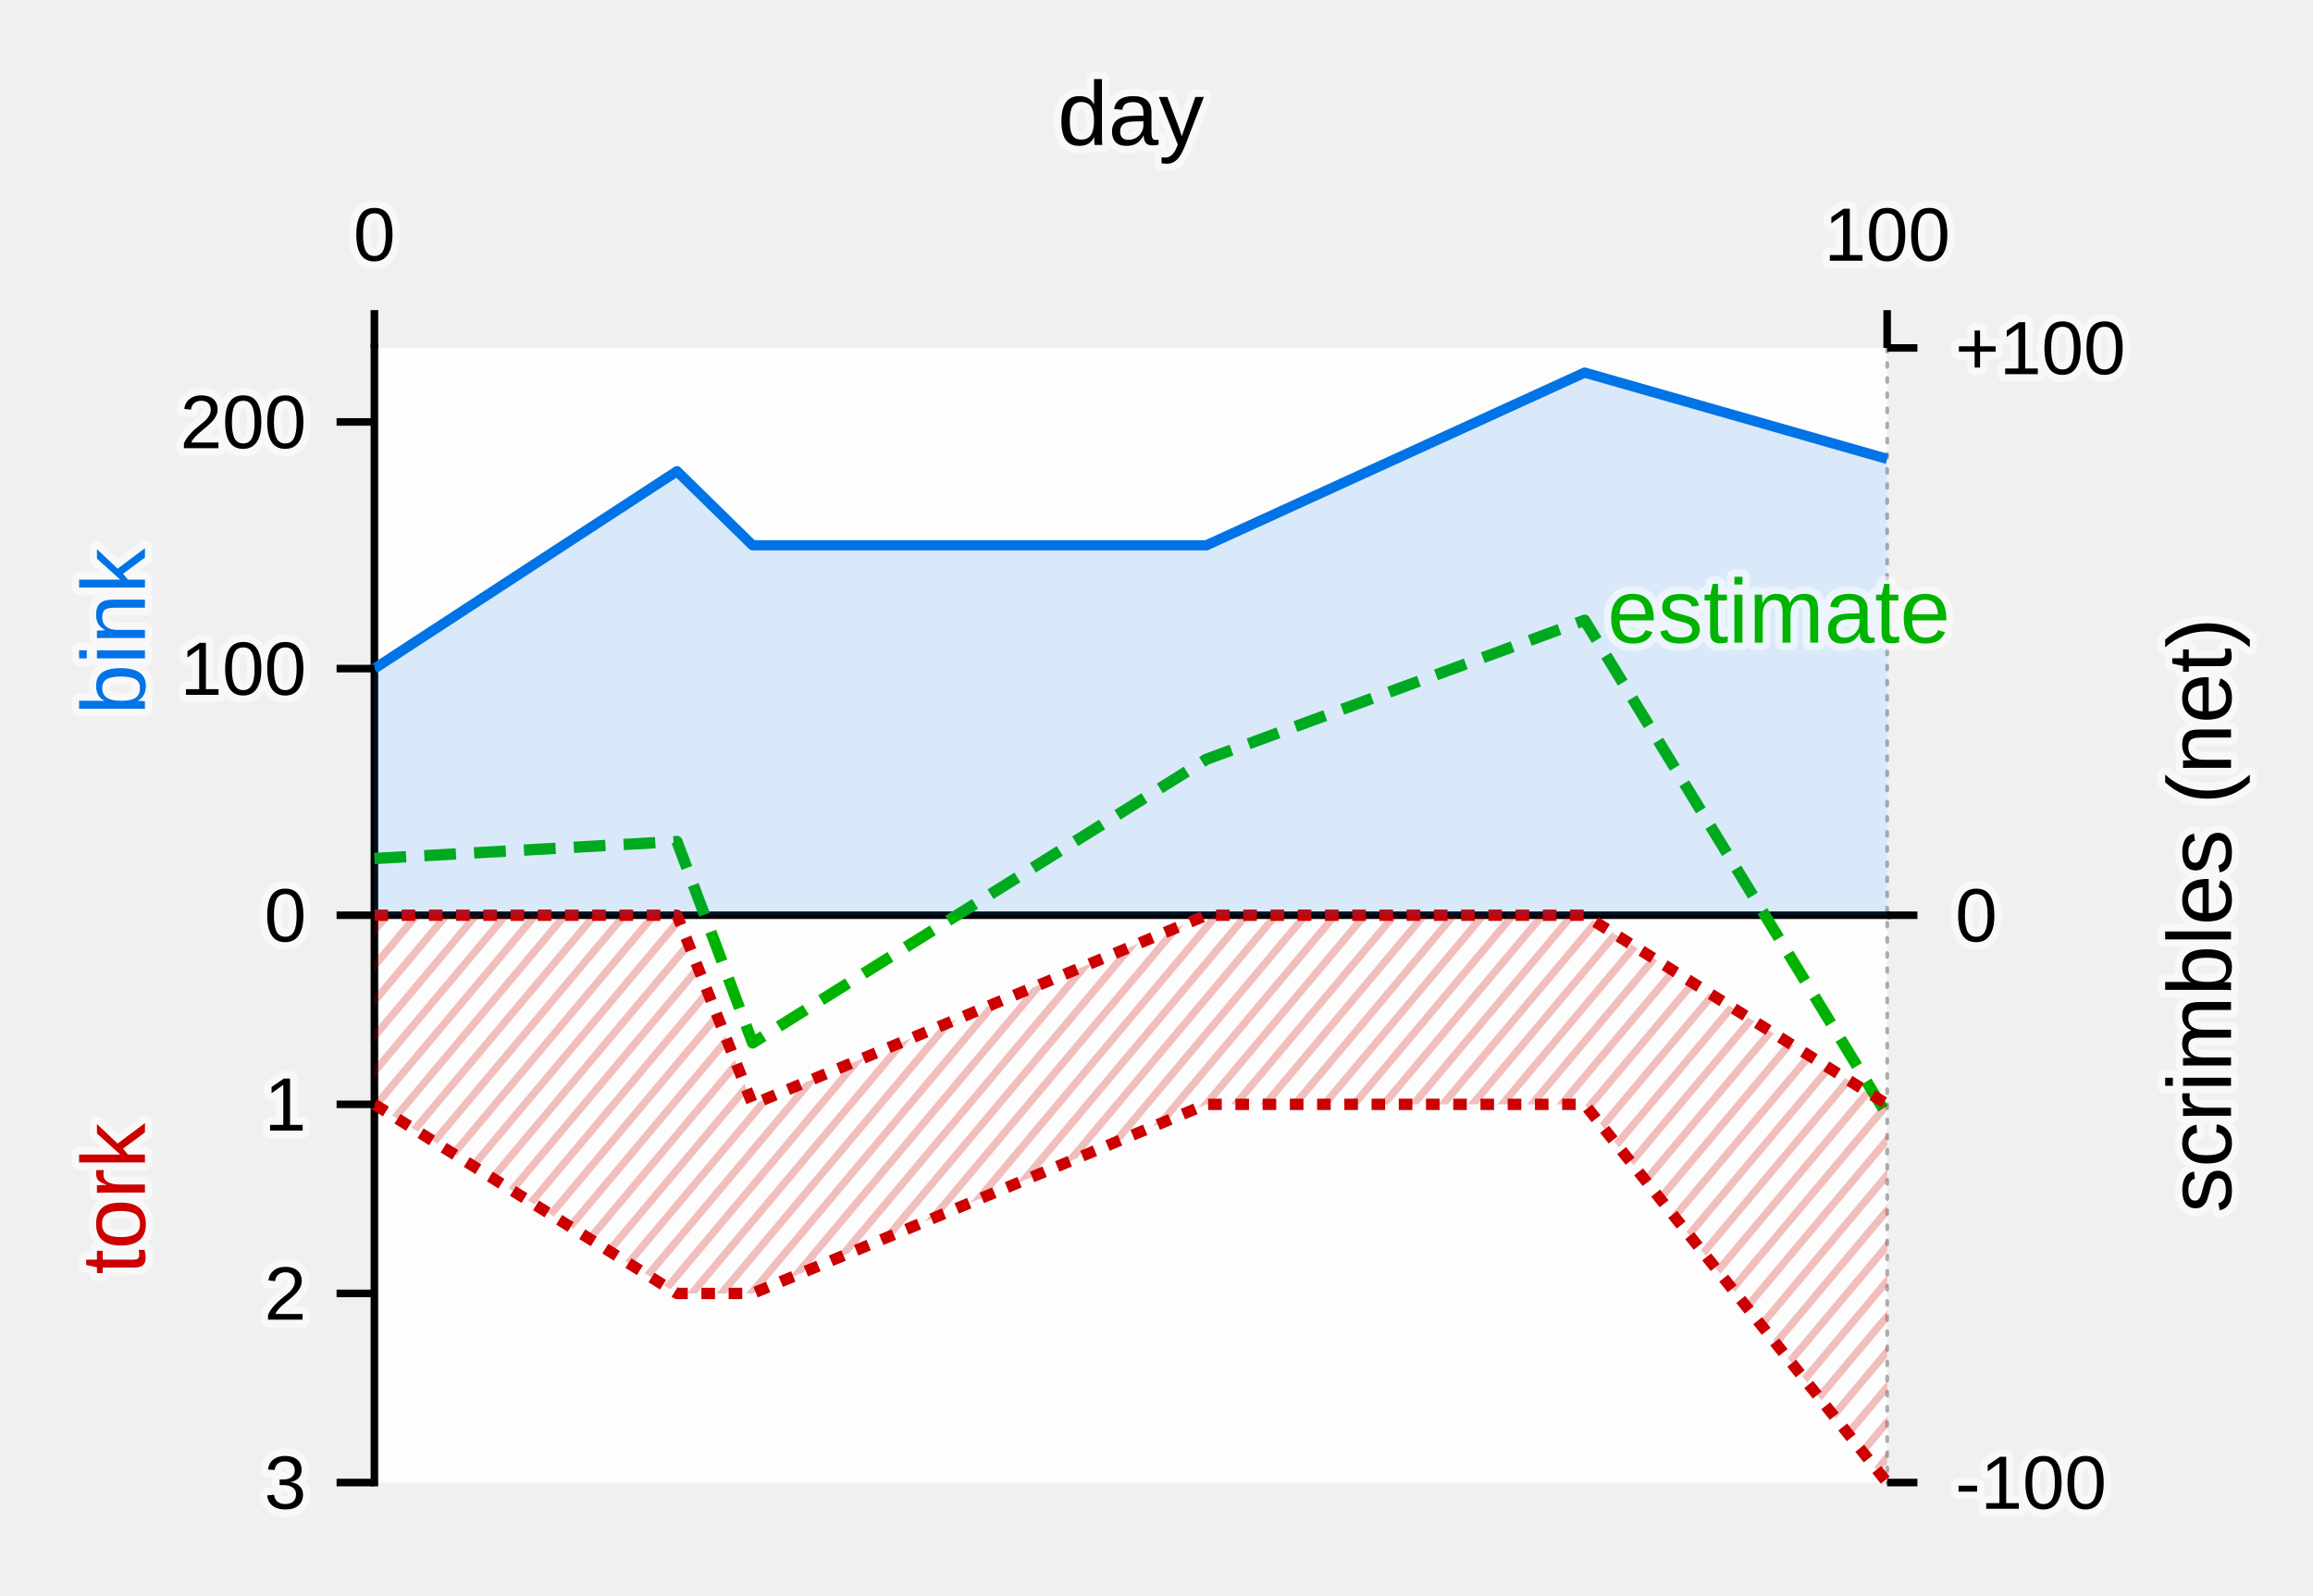
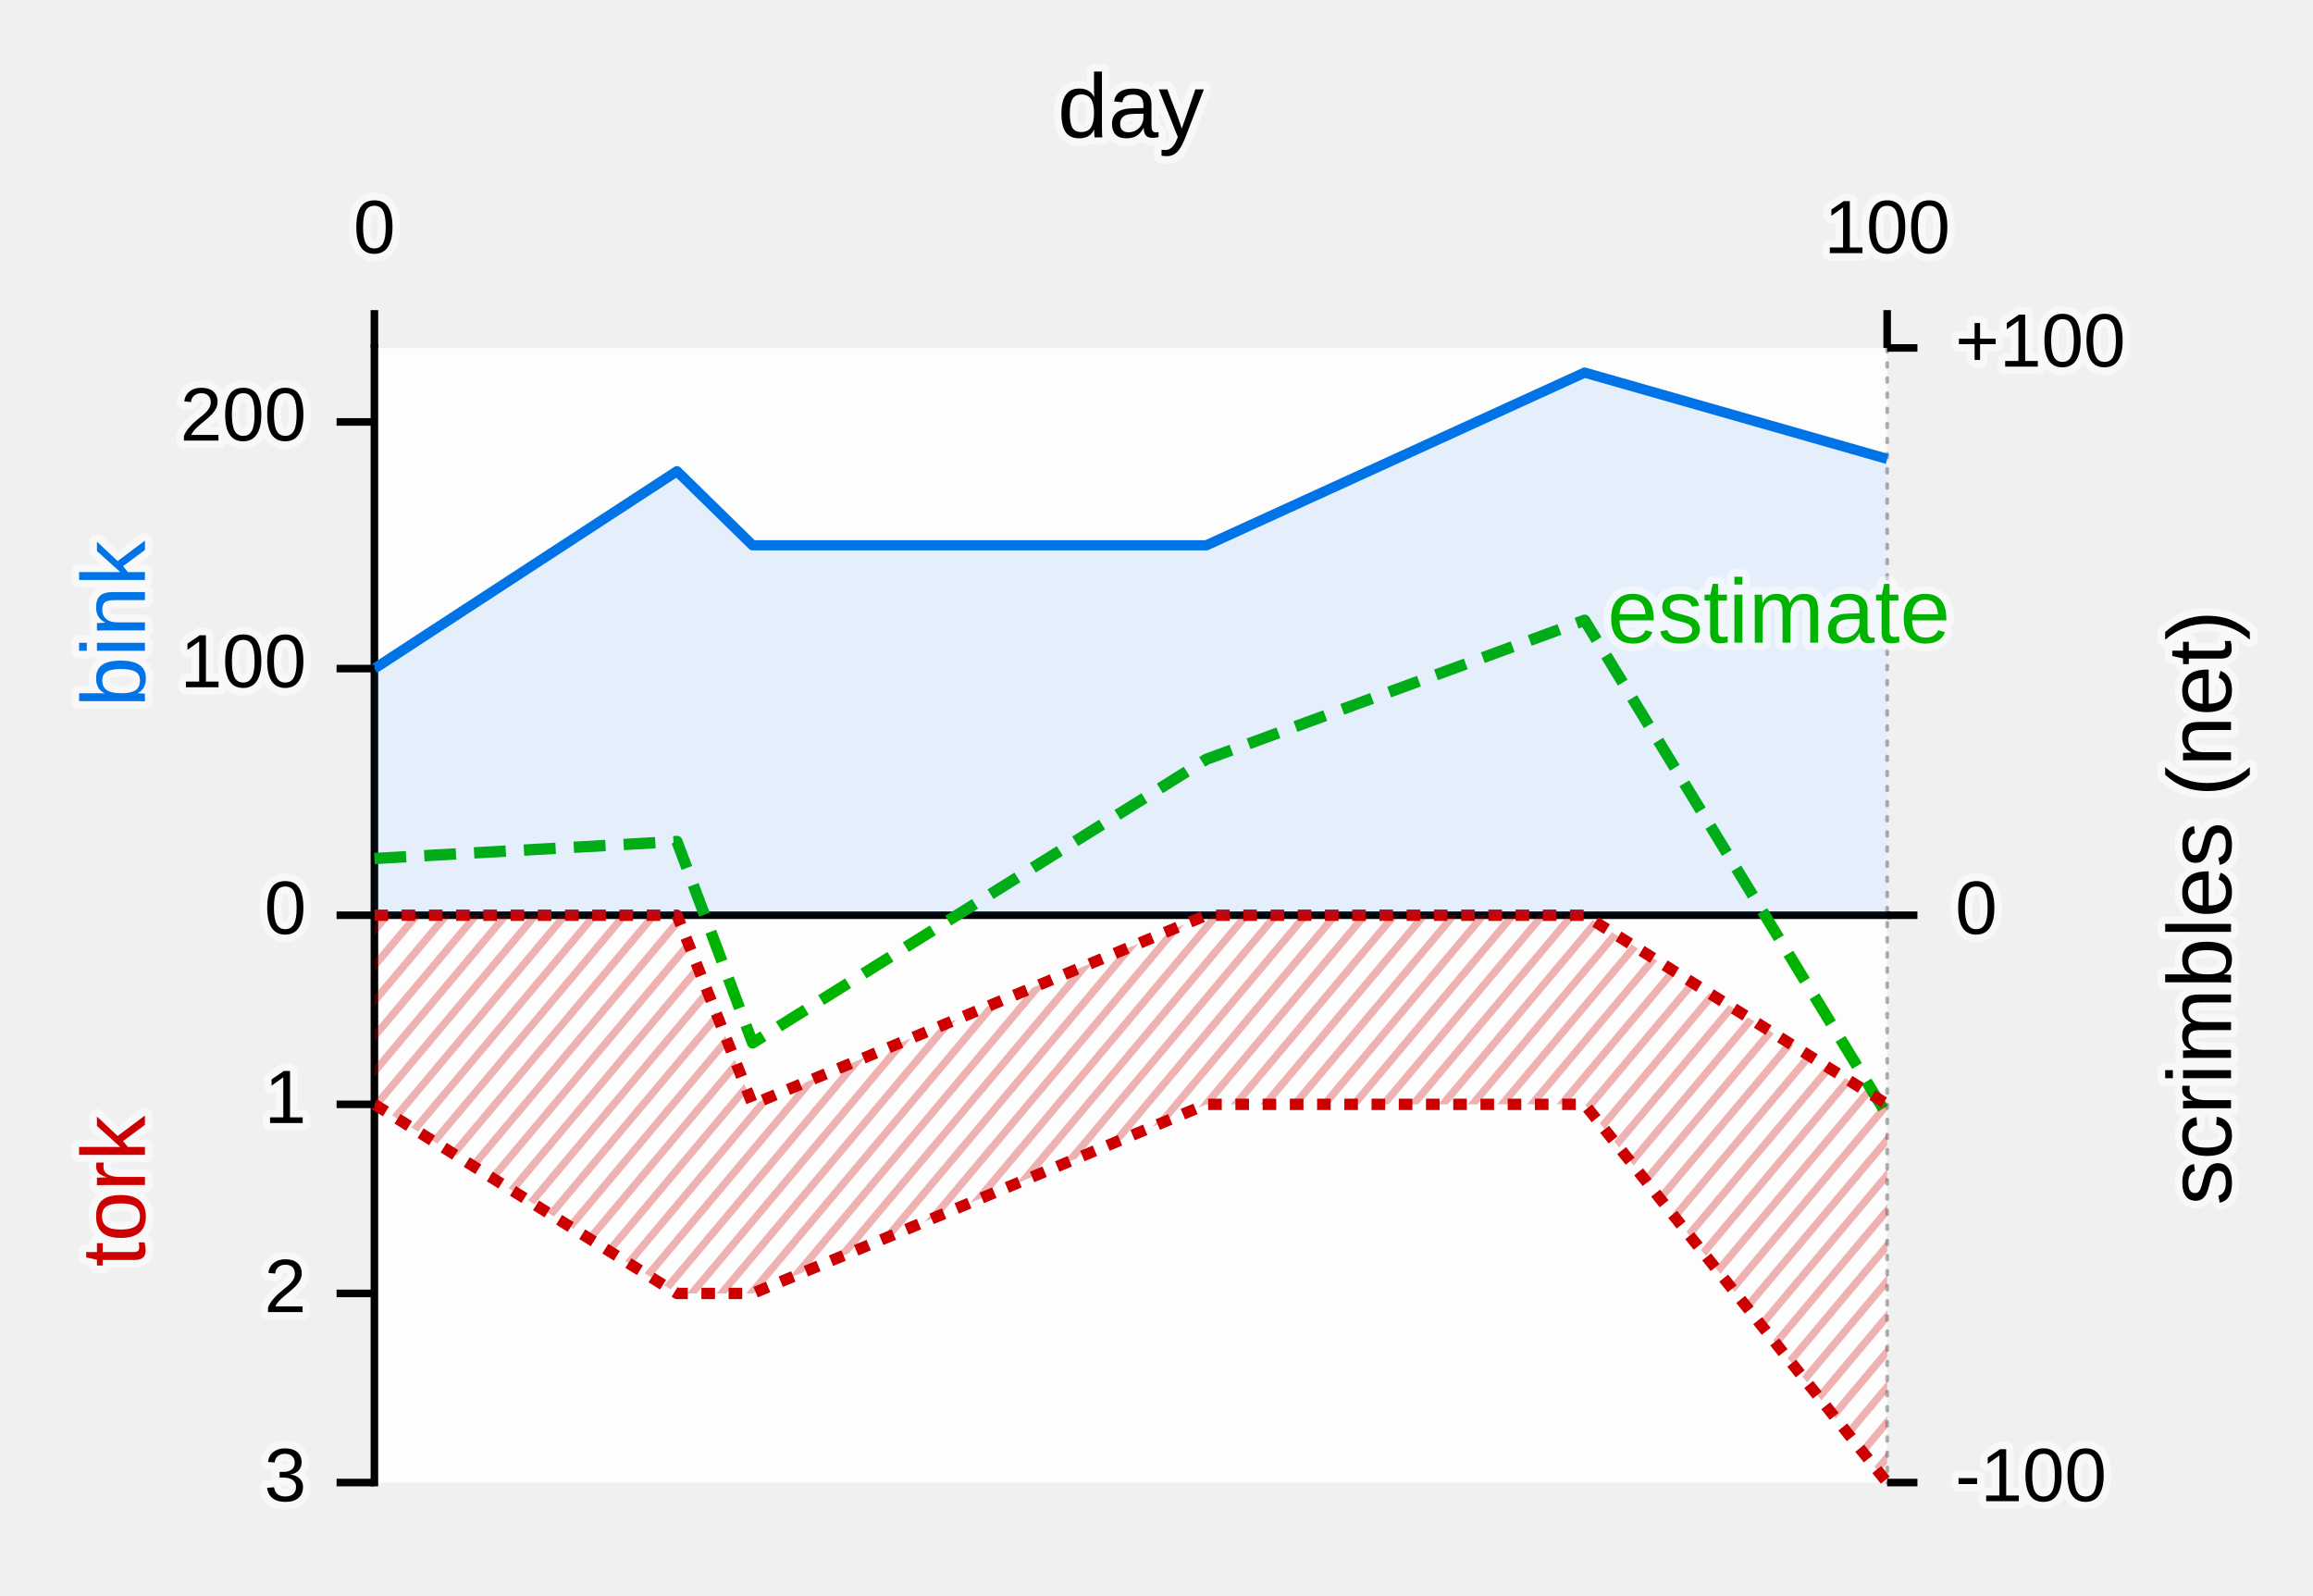
<svg xmlns="http://www.w3.org/2000/svg" version="1.1" class="svg-plot" width="305.8pt" height="211pt" viewBox="-49.5 -46 305.8 211" preserveAspectRatio="xMidYMid">
  <rect x="-39.5" y="-36" width="285.8" height="191" class="svg-plot-bg" />
  <rect x="0" y="0" width="200" height="150" class="svg-plot-axis" />
  <line x1="0" x2="0" y1="0" y2="150" class="svg-plot-major" />
  <line x1="200" x2="200" y1="0" y2="150" class="svg-plot-minor" />
  <line x1="0" x2="200" y1="75" y2="75" class="svg-plot-major" />
  <clipPath id="clip0">
    <rect x="-0.75" y="-0.75" width="201.5" height="151.5" />
  </clipPath>
  <g clip-path="url(#clip0)">
    <path class="svg-plot-line svg-plot-s2 svg-plot-d2" d="M 0 67.5 40 65.25 50 91.88 110 54.38 160 36 200 101.44" />
    <path class="svg-plot-line svg-plot-s1 svg-plot-d1" d="M 0 75 40 75 50 100 110 75 160 75 200 100" />
    <path class="svg-plot-fill svg-plot-f1 svg-plot-h1" d="M 0 100 40 125 50 125 110 100 160 100 200 150 200 100 160 75 110 75 50 100 40 75 0 75" />
    <path class="svg-plot-line svg-plot-s1 svg-plot-d1" d="M 0 100 40 125 50 125 110 100 160 100 200 150" />
    <path class="svg-plot-fill svg-plot-f0 svg-plot-h0" d="M 0 42.39 40 16.3 50 26.09 110 26.09 160 3.26 200 14.67 200 75 0 75" />
    <path class="svg-plot-line svg-plot-s0 svg-plot-d0" d="M 0 42.39 40 16.3 50 26.09 110 26.09 160 3.26 200 14.67" />
  </g>
  <g>
-     <text class="svg-plot-label " x="0" y="0" transform="rotate(-90) translate(-75 241.3)">scrimbles (net)</text>
-     <text class="svg-plot-label svg-plot-t1" x="0" y="0" transform="rotate(-90) translate(-112.5 -34.5)">tork</text>
-     <text class="svg-plot-label svg-plot-t0" x="0" y="0" transform="rotate(-90) translate(-37.5 -34.5)">bink</text>
-     <text class="svg-plot-value" style="text-anchor:start" x="209" y="0">+100</text>
-     <text class="svg-plot-value" style="text-anchor:start" x="209" y="75">0</text>
-     <text class="svg-plot-value" style="text-anchor:start" x="209" y="150">-100</text>
-     <text class="svg-plot-value" style="text-anchor:end" x="-9" y="150">3</text>
-     <text class="svg-plot-value" style="text-anchor:end" x="-9" y="125">2</text>
-     <text class="svg-plot-value" style="text-anchor:end" x="-9" y="100">1</text>
-     <text class="svg-plot-value" style="text-anchor:end" x="-9" y="9.783">200</text>
-     <text class="svg-plot-value" style="text-anchor:end" x="-9" y="42.391">100</text>
-     <text class="svg-plot-value" style="text-anchor:end" x="-9" y="75">0</text>
-     <text class="svg-plot-label " x="100" y="-31">day</text>
-     <text class="svg-plot-value" x="200" y="-15">100</text>
-     <text class="svg-plot-value" x="0" y="-15">0</text>
+     <text class="svg-plot-label " x="0" y="0" transform="rotate(-90) translate(-74 241.3)">scrimbles (net)</text>
+     <text class="svg-plot-label svg-plot-t1" x="0" y="0" transform="rotate(-90) translate(-111.5 -34.5)">tork</text>
+     <text class="svg-plot-label svg-plot-t0" x="0" y="0" transform="rotate(-90) translate(-36.5 -34.5)">bink</text>
+     <text class="svg-plot-value" style="text-anchor:start" x="209" y="-1">+100</text>
+     <text class="svg-plot-value" style="text-anchor:start" x="209" y="74">0</text>
+     <text class="svg-plot-value" style="text-anchor:start" x="209" y="149">-100</text>
+     <text class="svg-plot-value" style="text-anchor:end" x="-9" y="149">3</text>
+     <text class="svg-plot-value" style="text-anchor:end" x="-9" y="124">2</text>
+     <text class="svg-plot-value" style="text-anchor:end" x="-9" y="99">1</text>
+     <text class="svg-plot-value" style="text-anchor:end" x="-9" y="8.783">200</text>
+     <text class="svg-plot-value" style="text-anchor:end" x="-9" y="41.391">100</text>
+     <text class="svg-plot-value" style="text-anchor:end" x="-9" y="74">0</text>
+     <text class="svg-plot-label " x="100" y="-32">day</text>
+     <text class="svg-plot-value" x="200" y="-16">100</text>
+     <text class="svg-plot-value" x="0" y="-16">0</text>
    <text class="svg-plot-label svg-plot-t2" style="text-anchor:start" x="163" y="34.8">estimate</text>
    <line x1="0" x2="0" y1="0" y2="-5" class="svg-plot-tick" />
    <line x1="200" x2="200" y1="0" y2="-5" class="svg-plot-tick" />
    <line x1="0" x2="-5" y1="75" y2="75" class="svg-plot-tick" />
    <line x1="0" x2="-5" y1="42.391" y2="42.391" class="svg-plot-tick" />
    <line x1="0" x2="-5" y1="9.783" y2="9.783" class="svg-plot-tick" />
    <line x1="0" x2="-5" y1="100" y2="100" class="svg-plot-tick" />
    <line x1="0" x2="-5" y1="125" y2="125" class="svg-plot-tick" />
    <line x1="0" x2="-5" y1="150" y2="150" class="svg-plot-tick" />
    <line x1="200" x2="204" y1="150" y2="150" class="svg-plot-tick" />
    <line x1="200" x2="204" y1="75" y2="75" class="svg-plot-tick" />
    <line x1="200" x2="204" y1="0" y2="0" class="svg-plot-tick" />
  </g>
  <defs>
    <mask id="svg-plot-hatch1">
      <rect x="-349" y="-349" width="698" height="698" fill="url(#svg-plot-hatch1-pattern)" style="transform:rotate(-50deg)" />
    </mask>
    <pattern patternUnits="userSpaceOnUse" id="svg-plot-hatch1-pattern" class="svg-plot-hatch" x="0" y="0" width="10" height="3" stroke="#FFF" fill="none">
      <line x1="-1" x2="11" y1="1.5" y2="1.5" />
    </pattern>
    <mask id="svg-plot-hatch2">
      <rect x="-349" y="-349" width="698" height="698" fill="url(#svg-plot-hatch2-pattern)" style="transform:rotate(30deg)" />
    </mask>
    <pattern patternUnits="userSpaceOnUse" id="svg-plot-hatch2-pattern" class="svg-plot-hatch" x="0" y="0" width="10" height="2.4" stroke="#FFF" fill="none">
      <line x1="-1" x2="11" y1="1.2" y2="1.2" />
    </pattern>
    <mask id="svg-plot-hatch3">
      <rect x="-349" y="-349" width="698" height="698" fill="url(#svg-plot-hatch3-pattern)" style="transform:rotate(8deg)" />
      <rect x="-349" y="-349" width="698" height="698" fill="url(#svg-plot-hatch3-pattern)" style="transform:rotate(93deg)" />
    </mask>
    <pattern patternUnits="userSpaceOnUse" id="svg-plot-hatch3-pattern" class="svg-plot-hatch" x="0" y="0" width="10" height="3" stroke="#FFF" fill="none">
      <line x1="-1" x2="11" y1="1.5" y2="1.5" />
    </pattern>
  </defs>
-   <style>.svg-plot{stroke-linecap:butt;stroke-linejoin:round;}.svg-plot-bg{fill:none;stroke:none;}.svg-plot-axis{stroke:none;fill:#FFFFFFD9;}.svg-plot-line{stroke:blue;fill:none;stroke-width:1.5px;stroke-linejoin:round;}.svg-plot-fill{stroke:none;opacity:0.25;}.svg-plot-major{stroke:#000;stroke-width:1px;stroke-linecap:square;fill:none;}.svg-plot-minor{stroke:#0000004D;stroke-width:0.5px;stroke-dasharray:0.5 1.5;stroke-linecap:round;fill:none;}.svg-plot-tick{stroke:#000;fill:none;stroke-width:1px;stroke-linecap:butt;}.svg-plot-value,.svg-plot-label{font-family:Arial,sans-serif;fill:#000;stroke:#FFFFFF80;stroke-width:2px;paint-order:stroke fill;text-anchor:middle;dominant-baseline:central;alignment-baseline:baseline;}.svg-plot-label{font-size:12px;}.svg-plot-value{font-size:10px;}.svg-plot-hatch{stroke:#FFF;stroke-width:1px;}.svg-plot-s0{stroke:#0073E6}.svg-plot-f0,.svg-plot-t0{fill:#0073E6}.svg-plot-s1{stroke:#CC0000}.svg-plot-f1,.svg-plot-t1{fill:#CC0000}.svg-plot-s2{stroke:#00B300}.svg-plot-f2,.svg-plot-t2{fill:#00B300}.svg-plot-s3{stroke:#806600}.svg-plot-f3,.svg-plot-t3{fill:#806600}.svg-plot-s4{stroke:#E69900}.svg-plot-f4,.svg-plot-t4{fill:#E69900}.svg-plot-s5{stroke:#CC00CC}.svg-plot-f5,.svg-plot-t5{fill:#CC00CC}.svg-plot-d0{stroke-width:1.35px}.svg-plot-d1{stroke-dasharray:1.8 1.8}.svg-plot-d2{stroke-dasharray:4.2 2.4}.svg-plot-d3{stroke-dasharray:7.5 6}.svg-plot-d4{stroke-dasharray:6 1.5 1.5 1.5 1.5 1.5}.svg-plot-d5{stroke-dasharray:15 4.5}.svg-plot-d6{stroke-dasharray:6 3 1.5 3}.svg-plot-h0{opacity:0.144}.svg-plot-h1{mask:url(#svg-plot-hatch1)}.svg-plot-h2{mask:url(#svg-plot-hatch2)}.svg-plot-h3{mask:url(#svg-plot-hatch3)}#svg-plot-hatch2-pattern{stroke-width:0.9px}#svg-plot-hatch3-pattern{stroke-width:0.7px}</style>
+   <style>.svg-plot{stroke-linecap:butt;stroke-linejoin:round;}.svg-plot-bg{fill:none;stroke:none;}.svg-plot-axis{stroke:none;fill:#FFFFFFD9;}.svg-plot-legend{stroke:none;fill:#FFFFFFE4;}.svg-plot-line{stroke:blue;fill:none;stroke-width:1.5px;stroke-linejoin:round;}.svg-plot-fill{stroke:none;opacity:0.3;}.svg-plot-major{stroke:#000;stroke-width:1px;stroke-linecap:square;fill:none;}.svg-plot-minor{stroke:#0000004D;stroke-width:0.5px;stroke-dasharray:0.5 1.5;stroke-linecap:round;fill:none;}.svg-plot-tick{stroke:#000;fill:none;stroke-width:1px;stroke-linecap:butt;}.svg-plot-value,.svg-plot-label{font-family:Arial,sans-serif;fill:#000;stroke:#FFFFFF80;stroke-width:2px;paint-order:stroke fill;text-anchor:middle;dominant-baseline:central;alignment-baseline:baseline;}.svg-plot-label{font-size:12px;}.svg-plot-value{font-size:10px;}.svg-plot-hatch{stroke:#FFF;stroke-width:1px;}.svg-plot-s0{stroke:#0073E6}.svg-plot-f0,.svg-plot-t0{fill:#0073E6}.svg-plot-s1{stroke:#CC0000}.svg-plot-f1,.svg-plot-t1{fill:#CC0000}.svg-plot-s2{stroke:#00B300}.svg-plot-f2,.svg-plot-t2{fill:#00B300}.svg-plot-s3{stroke:#806600}.svg-plot-f3,.svg-plot-t3{fill:#806600}.svg-plot-s4{stroke:#E69900}.svg-plot-f4,.svg-plot-t4{fill:#E69900}.svg-plot-s5{stroke:#CC00CC}.svg-plot-f5,.svg-plot-t5{fill:#CC00CC}.svg-plot-d0{stroke-width:1.35px}.svg-plot-d1{stroke-dasharray:1.8 1.8}.svg-plot-d2{stroke-dasharray:4.2 2.4}.svg-plot-d3{stroke-dasharray:7.5 6}.svg-plot-d4{stroke-dasharray:6 1.5 1.5 1.5 1.5 1.5}.svg-plot-d5{stroke-dasharray:15 4.5}.svg-plot-d6{stroke-dasharray:6 3 1.5 3}.svg-plot-h0{opacity:0.1}.svg-plot-h1{mask:url(#svg-plot-hatch1)}.svg-plot-h2{mask:url(#svg-plot-hatch2)}.svg-plot-h3{mask:url(#svg-plot-hatch3)}#svg-plot-hatch2-pattern{stroke-width:0.9px}#svg-plot-hatch3-pattern{stroke-width:0.7px}</style>
</svg>
